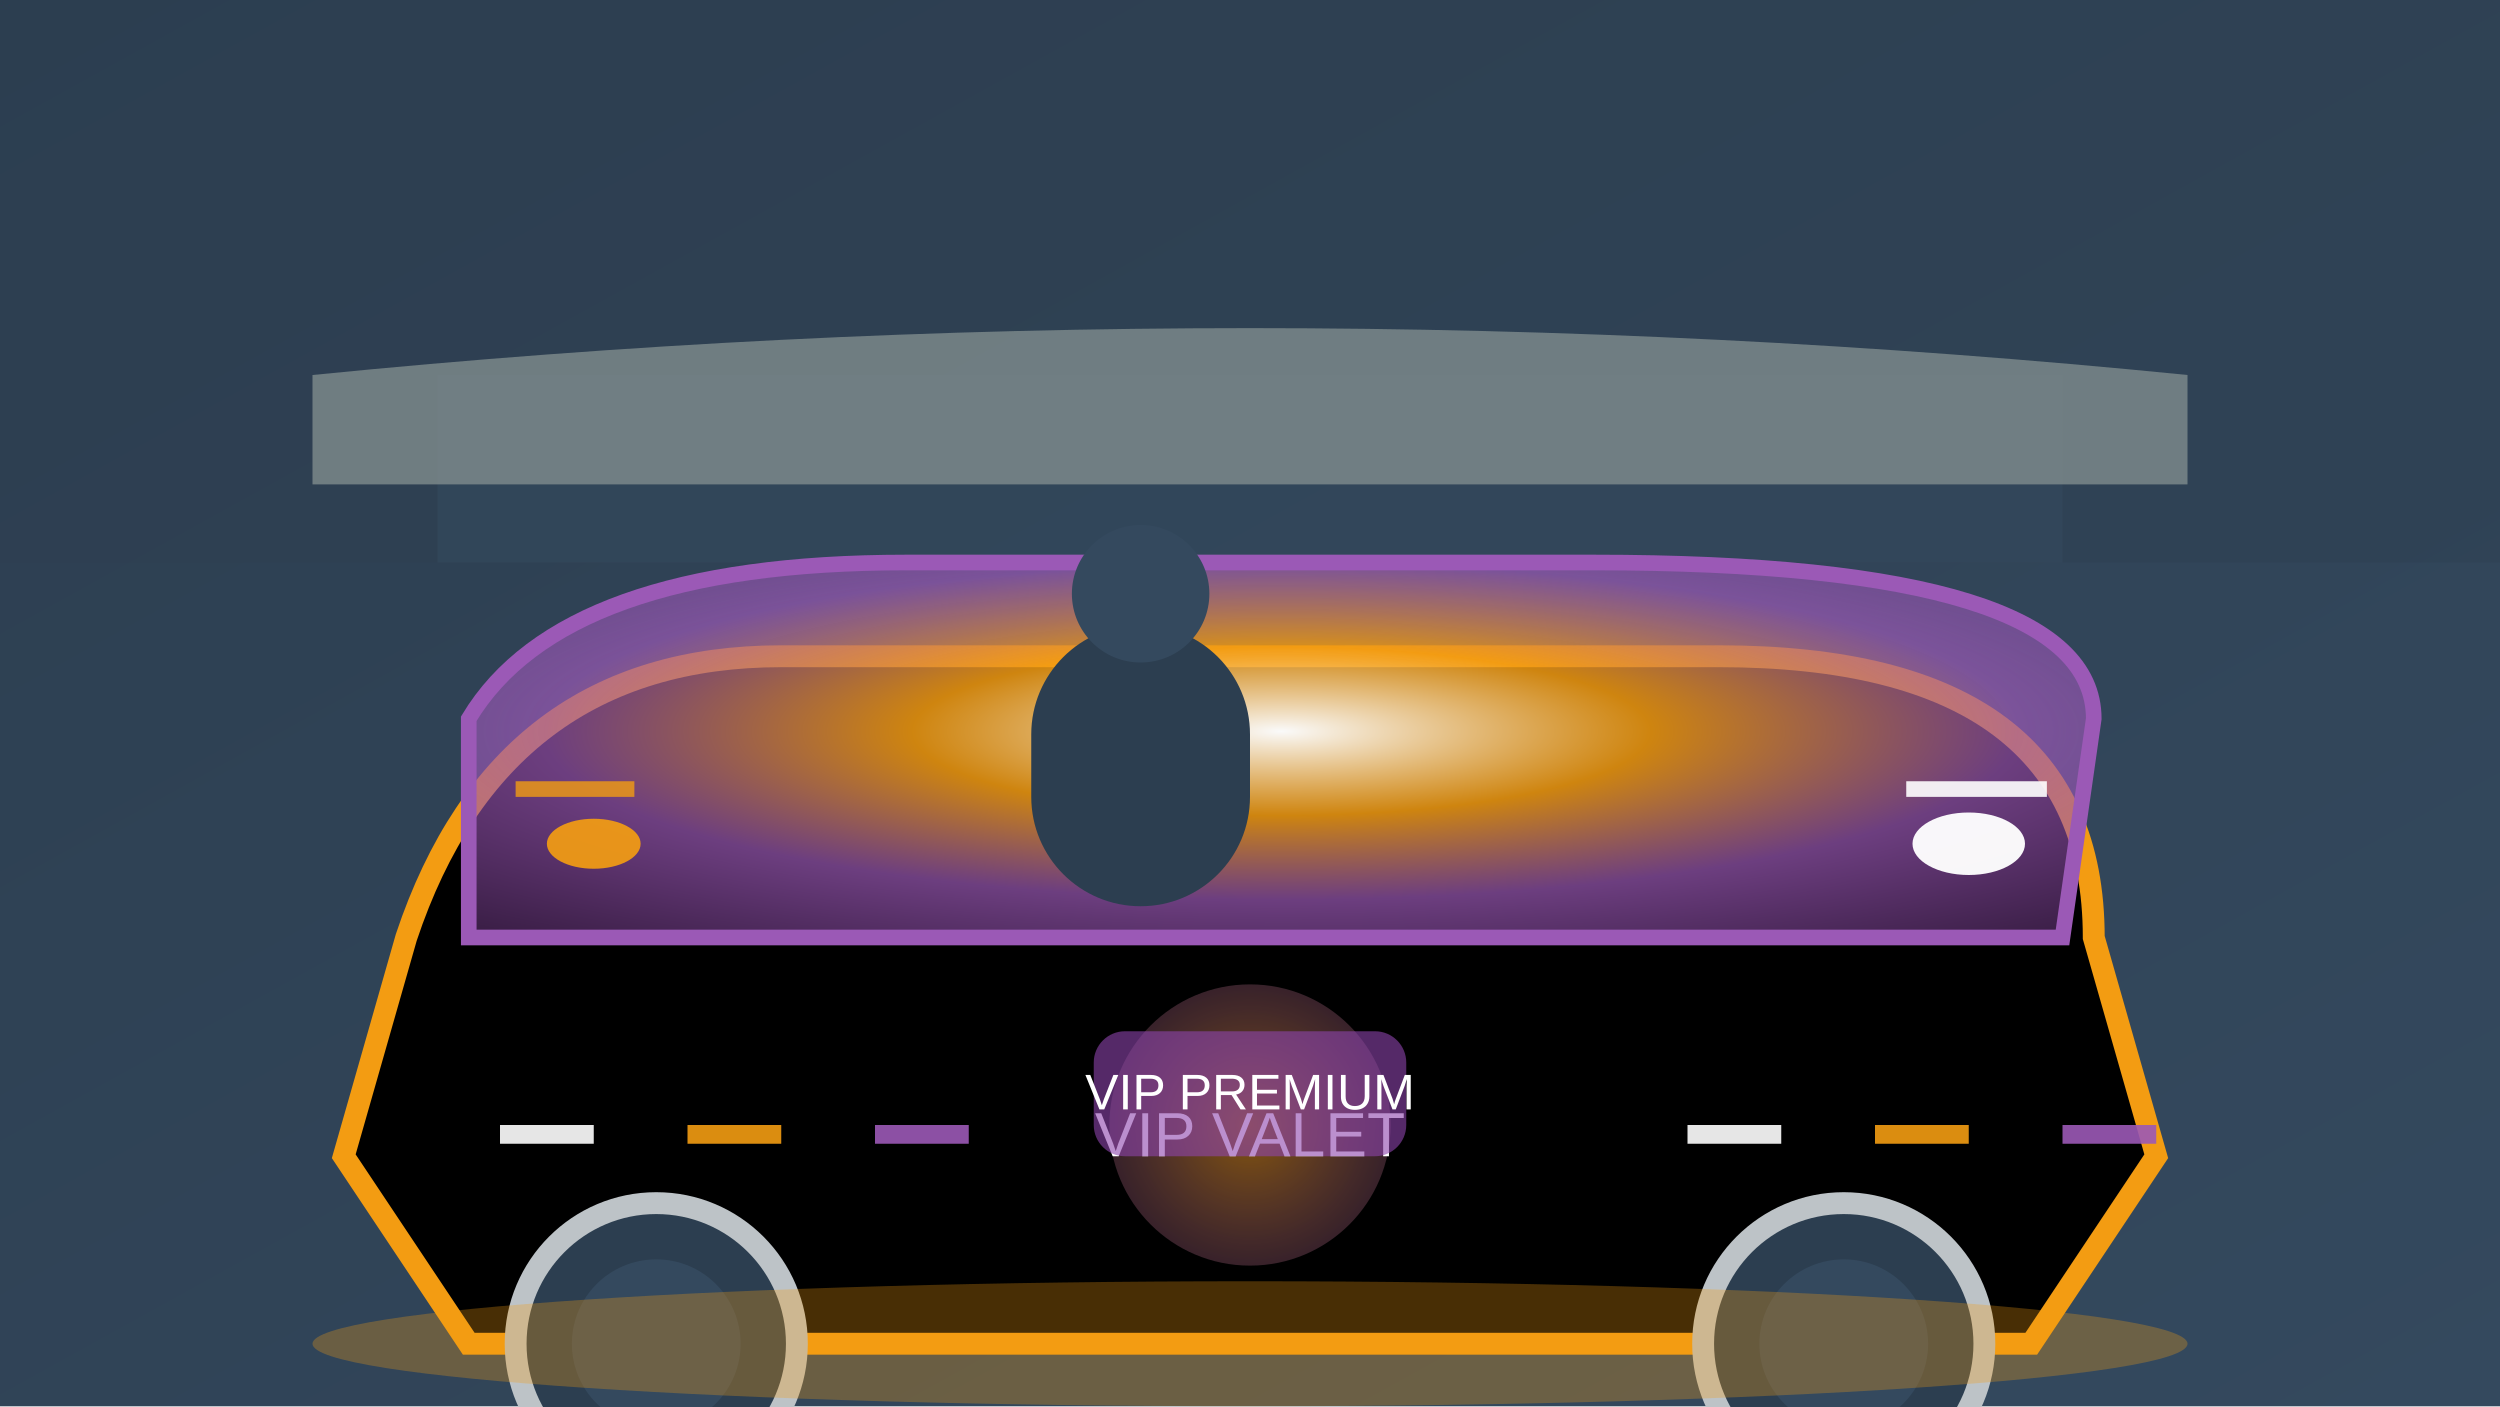
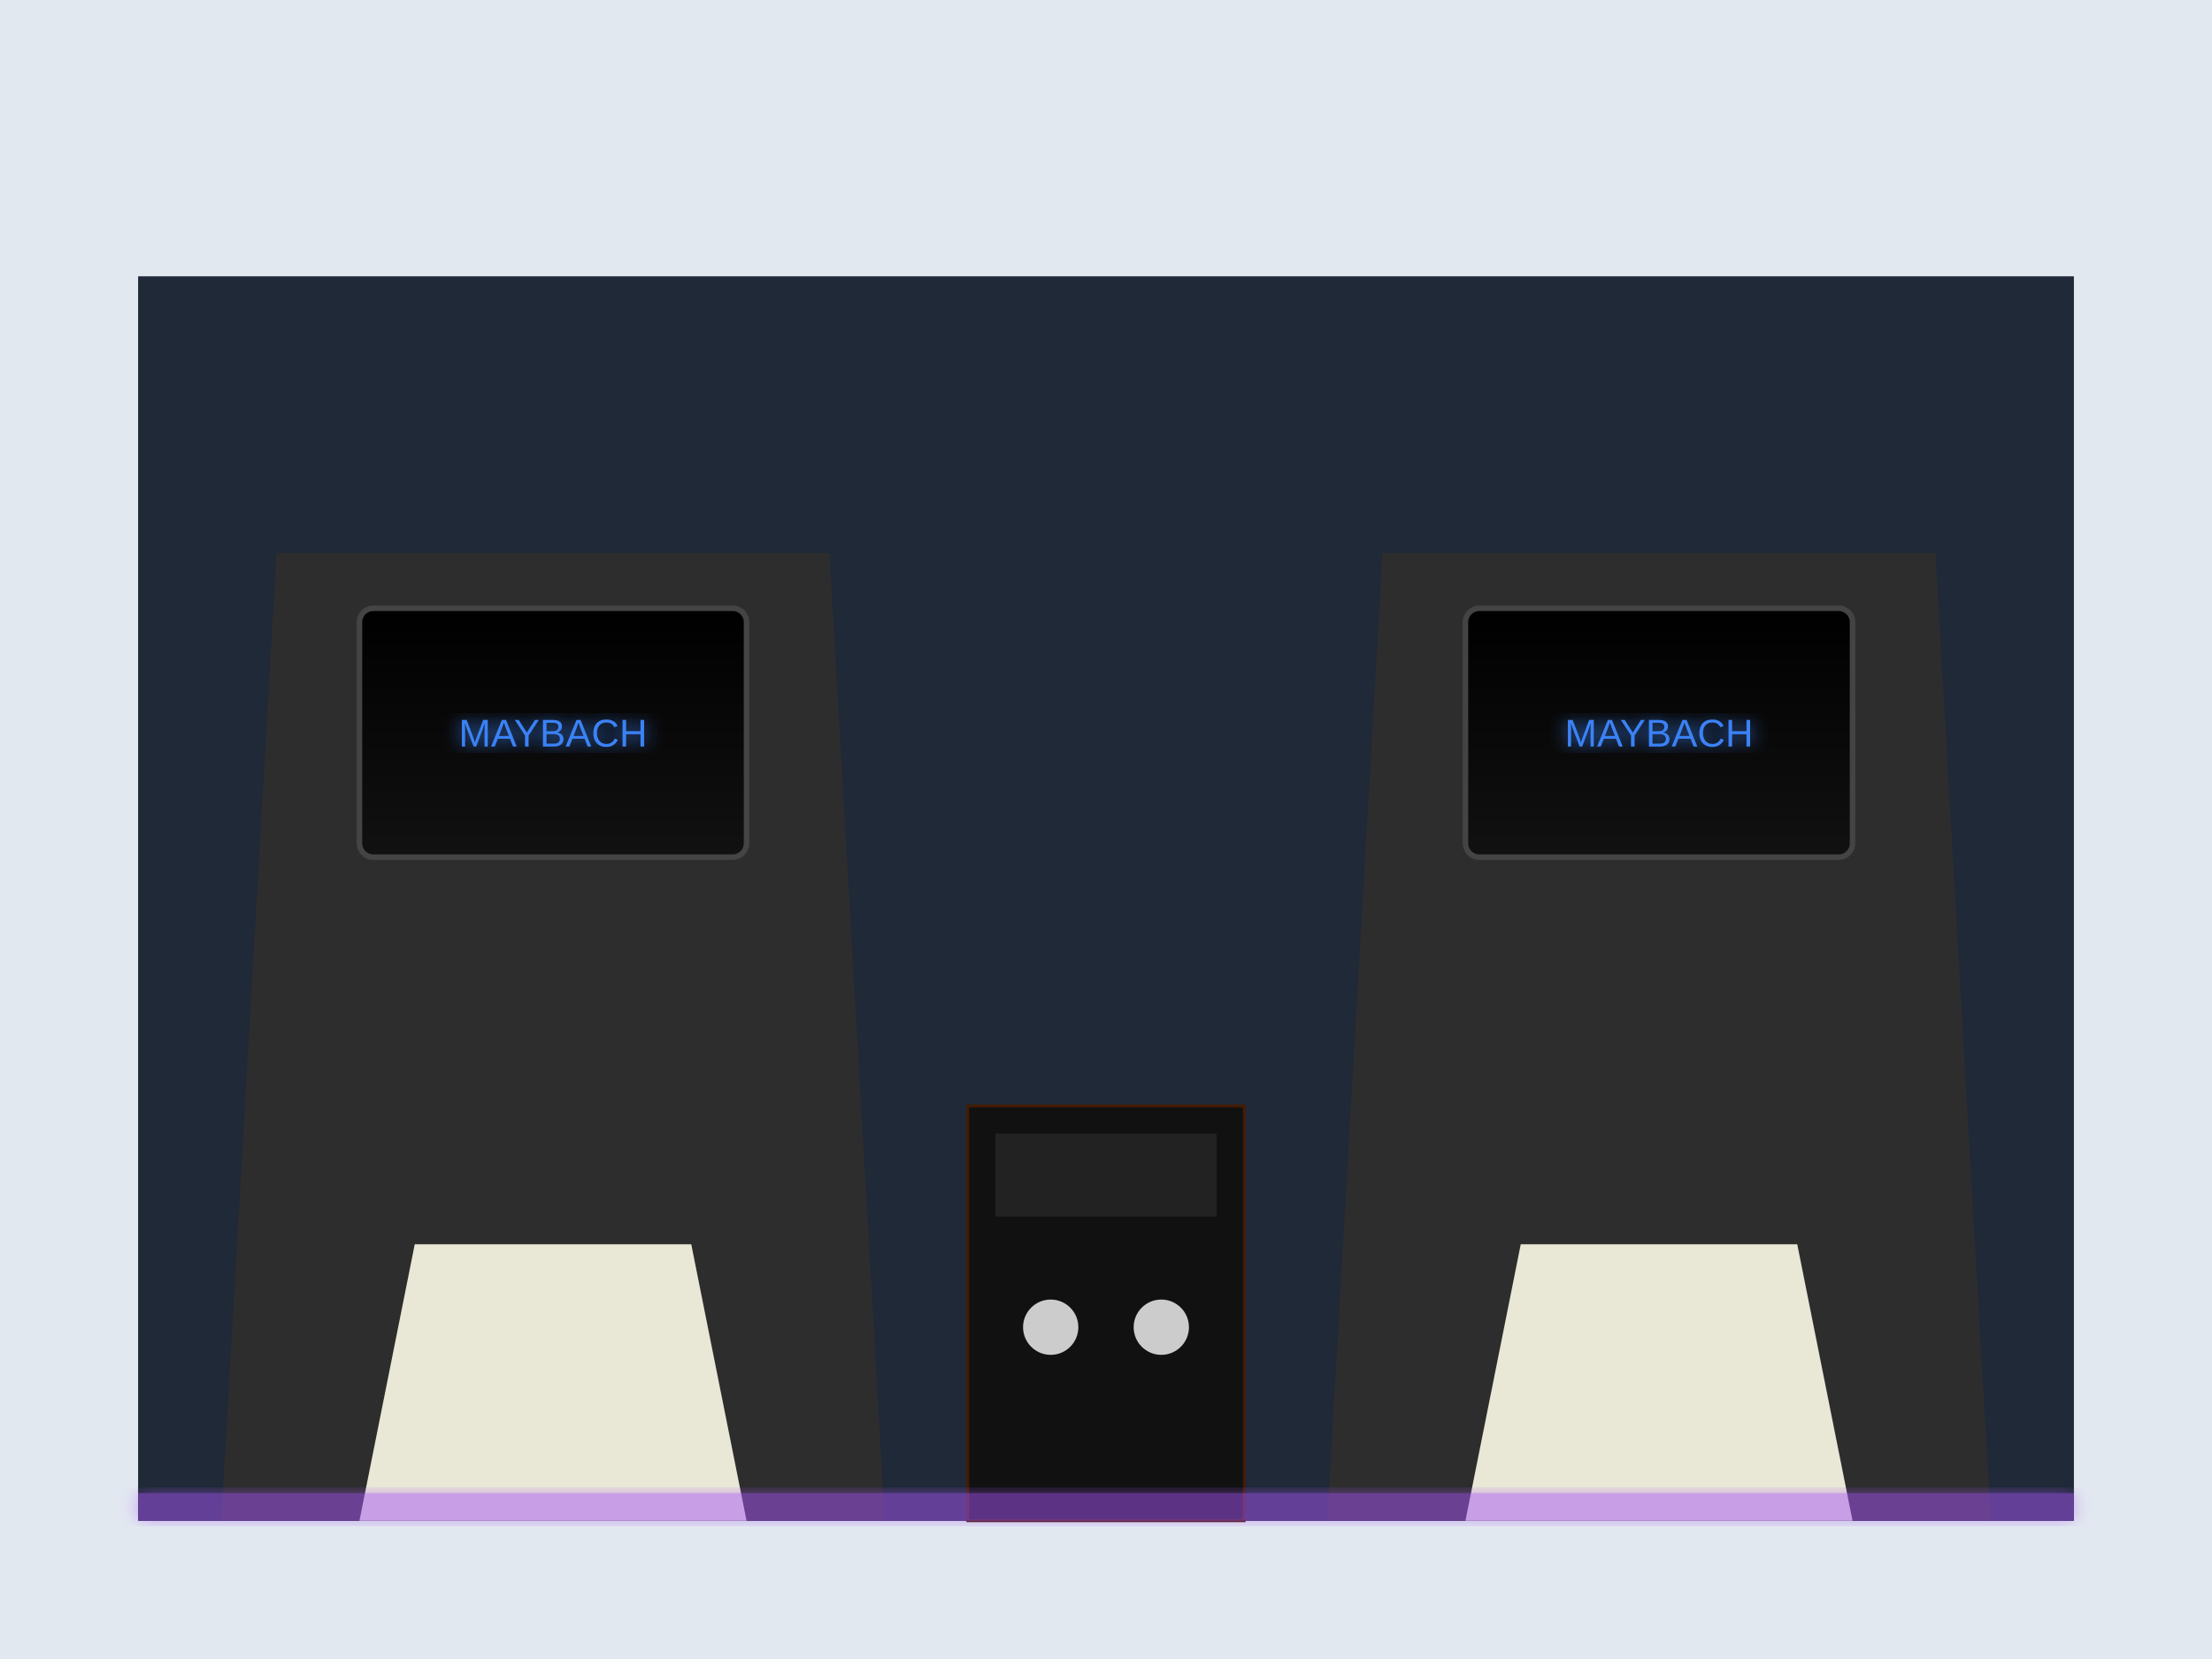
- <svg xmlns="http://www.w3.org/2000/svg" width="800" height="450" viewBox="0 0 800 450">
+ <svg xmlns="http://www.w3.org/2000/svg" viewBox="0 0 800 600" role="img" aria-label="Black Mercedes Maybach Rear Interior with Screens">
  <defs>
-     <linearGradient id="maybachHotelBg" x1="0%" y1="0%" x2="100%" y2="100%">
-       <stop offset="0%" style="stop-color:#2c3e50;stop-opacity:1" />
-       <stop offset="100%" style="stop-color:#34495e;stop-opacity:1" />
+     <linearGradient id="screenGradient" x1="0%" y1="0%" x2="0%" y2="100%">
+       <stop offset="0%" style="stop-color:#000;stop-opacity:1" />
+       <stop offset="100%" style="stop-color:#111;stop-opacity:1" />
    </linearGradient>
-     <radialGradient id="hotelMaybachLight" cx="50%" cy="50%" r="70%">
-       <stop offset="0%" style="stop-color:#f39c12;stop-opacity:0.8" />
-       <stop offset="100%" style="stop-color:#9b59b6;stop-opacity:0.3" />
-     </radialGradient>
-     <radialGradient id="maybachStarlightHotel" cx="50%" cy="45%" r="90%">
-       <stop offset="0%" style="stop-color:#ffffff;stop-opacity:0.98" />
-       <stop offset="25%" style="stop-color:#f39c12;stop-opacity:0.85" />
-       <stop offset="50%" style="stop-color:#9b59b6;stop-opacity:0.7" />
-       <stop offset="100%" style="stop-color:#8e44ad;stop-opacity:0.2" />
-     </radialGradient>
+     <filter id="screenLight" x="-20%" y="-20%" width="140%" height="140%">
+       <feGaussianBlur stdDeviation="3" result="blur" />
+       <feComposite in="SourceGraphic" in2="blur" operator="over" />
+     </filter>
  </defs>
-   <rect width="800" height="450" fill="url(#maybachHotelBg)" />
-   <rect x="0" y="0" width="800" height="180" fill="#2c3e50" opacity="0.4" />
-   <rect x="140" y="120" width="520" height="60" fill="#34495e" opacity="0.6" />
-   <path d="M100 120 Q400 90 700 120 L700 155 L100 155 Z" fill="#7f8c8d" opacity="0.8" />
-   <path d="M130 300 Q160 210 250 210 L550 210 Q670 210 670 300 L690 370 L650 430 L150 430 L110 370 Z" fill="#000000" stroke="#f39c12" stroke-width="7" />
-   <path d="M150 230 Q180 180 290 180 L510 180 Q670 180 670 230 L660 300 L150 300 Z" fill="url(#maybachStarlightHotel)" stroke="#9b59b6" stroke-width="5" />
-   <rect x="330" y="200" width="70" height="90" fill="#2c3e50" rx="35" />
-   <circle cx="365" cy="190" r="22" fill="#34495e" />
-   <circle cx="400" cy="360" r="45" fill="url(#hotelMaybachLight)" opacity="0.7" />
-   <text x="400" y="370" font-family="Arial" font-size="20" fill="#ffffff" text-anchor="middle">VIP VALET</text>
-   <rect x="160" y="360" width="30" height="6" fill="#ffffff" opacity="0.9" />
-   <rect x="220" y="360" width="30" height="6" fill="#f39c12" opacity="0.9" />
-   <rect x="280" y="360" width="30" height="6" fill="#9b59b6" opacity="0.9" />
-   <rect x="540" y="360" width="30" height="6" fill="#ffffff" opacity="0.9" />
-   <rect x="600" y="360" width="30" height="6" fill="#f39c12" opacity="0.9" />
-   <rect x="660" y="360" width="30" height="6" fill="#9b59b6" opacity="0.9" />
-   <circle cx="210" cy="430" r="45" fill="#2c3e50" stroke="#bdc3c7" stroke-width="7" />
-   <circle cx="590" cy="430" r="45" fill="#2c3e50" stroke="#bdc3c7" stroke-width="7" />
-   <circle cx="210" cy="430" r="27" fill="#34495e" />
-   <circle cx="590" cy="430" r="27" fill="#34495e" />
-   <ellipse cx="630" cy="270" rx="18" ry="10" fill="#ffffff" opacity="0.96" />
-   <ellipse cx="190" cy="270" rx="15" ry="8" fill="#f39c12" opacity="0.92" />
-   <rect x="610" y="250" width="45" height="5" fill="#ffffff" opacity="0.9" />
-   <rect x="165" y="250" width="38" height="5" fill="#f39c12" opacity="0.8" />
-   <ellipse cx="400" cy="430" rx="300" ry="20" fill="#f39c12" opacity="0.3" />
-   <rect x="350" y="330" width="100" height="40" fill="#8e44ad" opacity="0.6" rx="10" />
-   <text x="400" y="355" font-family="Arial" font-size="16" fill="#ffffff" text-anchor="middle">VIP PREMIUM</text>
+   <rect width="800" height="600" fill="#e2e8f0" />
+   <path d="M50,100 L750,100 L750,550 L50,550 Z" fill="#333" />
+   <rect x="50" y="100" width="700" height="450" fill="#1f2937" />
+   <path d="M100,200 L300,200 L320,550 L80,550 Z" fill="#2d2d2d" />
+   <path d="M500,200 L700,200 L720,550 L480,550 Z" fill="#2d2d2d" />
+   <rect x="130" y="220" width="140" height="90" rx="5" fill="url(#screenGradient)" stroke="#444" stroke-width="2" />
+   <rect x="530" y="220" width="140" height="90" rx="5" fill="url(#screenGradient)" stroke="#444" stroke-width="2" />
+   <text x="200" y="270" font-family="Arial" font-size="14" fill="#3b82f6" text-anchor="middle" filter="url(#screenLight)">MAYBACH</text>
+   <text x="600" y="270" font-family="Arial" font-size="14" fill="#3b82f6" text-anchor="middle" filter="url(#screenLight)">MAYBACH</text>
+   <path d="M150,450 L250,450 L270,550 L130,550 Z" fill="#fefce8" opacity="0.9" />
+   <path d="M550,450 L650,450 L670,550 L530,550 Z" fill="#fefce8" opacity="0.9" />
+   <rect x="350" y="400" width="100" height="150" fill="#111" stroke="#451a03" />
+   <rect x="360" y="410" width="80" height="30" fill="#222" />
+   <circle cx="380" cy="480" r="10" fill="#ccc" />
+   <circle cx="420" cy="480" r="10" fill="#ccc" />
+   <rect x="50" y="540" width="700" height="10" fill="#a855f7" opacity="0.5" filter="url(#screenLight)" />
</svg>
